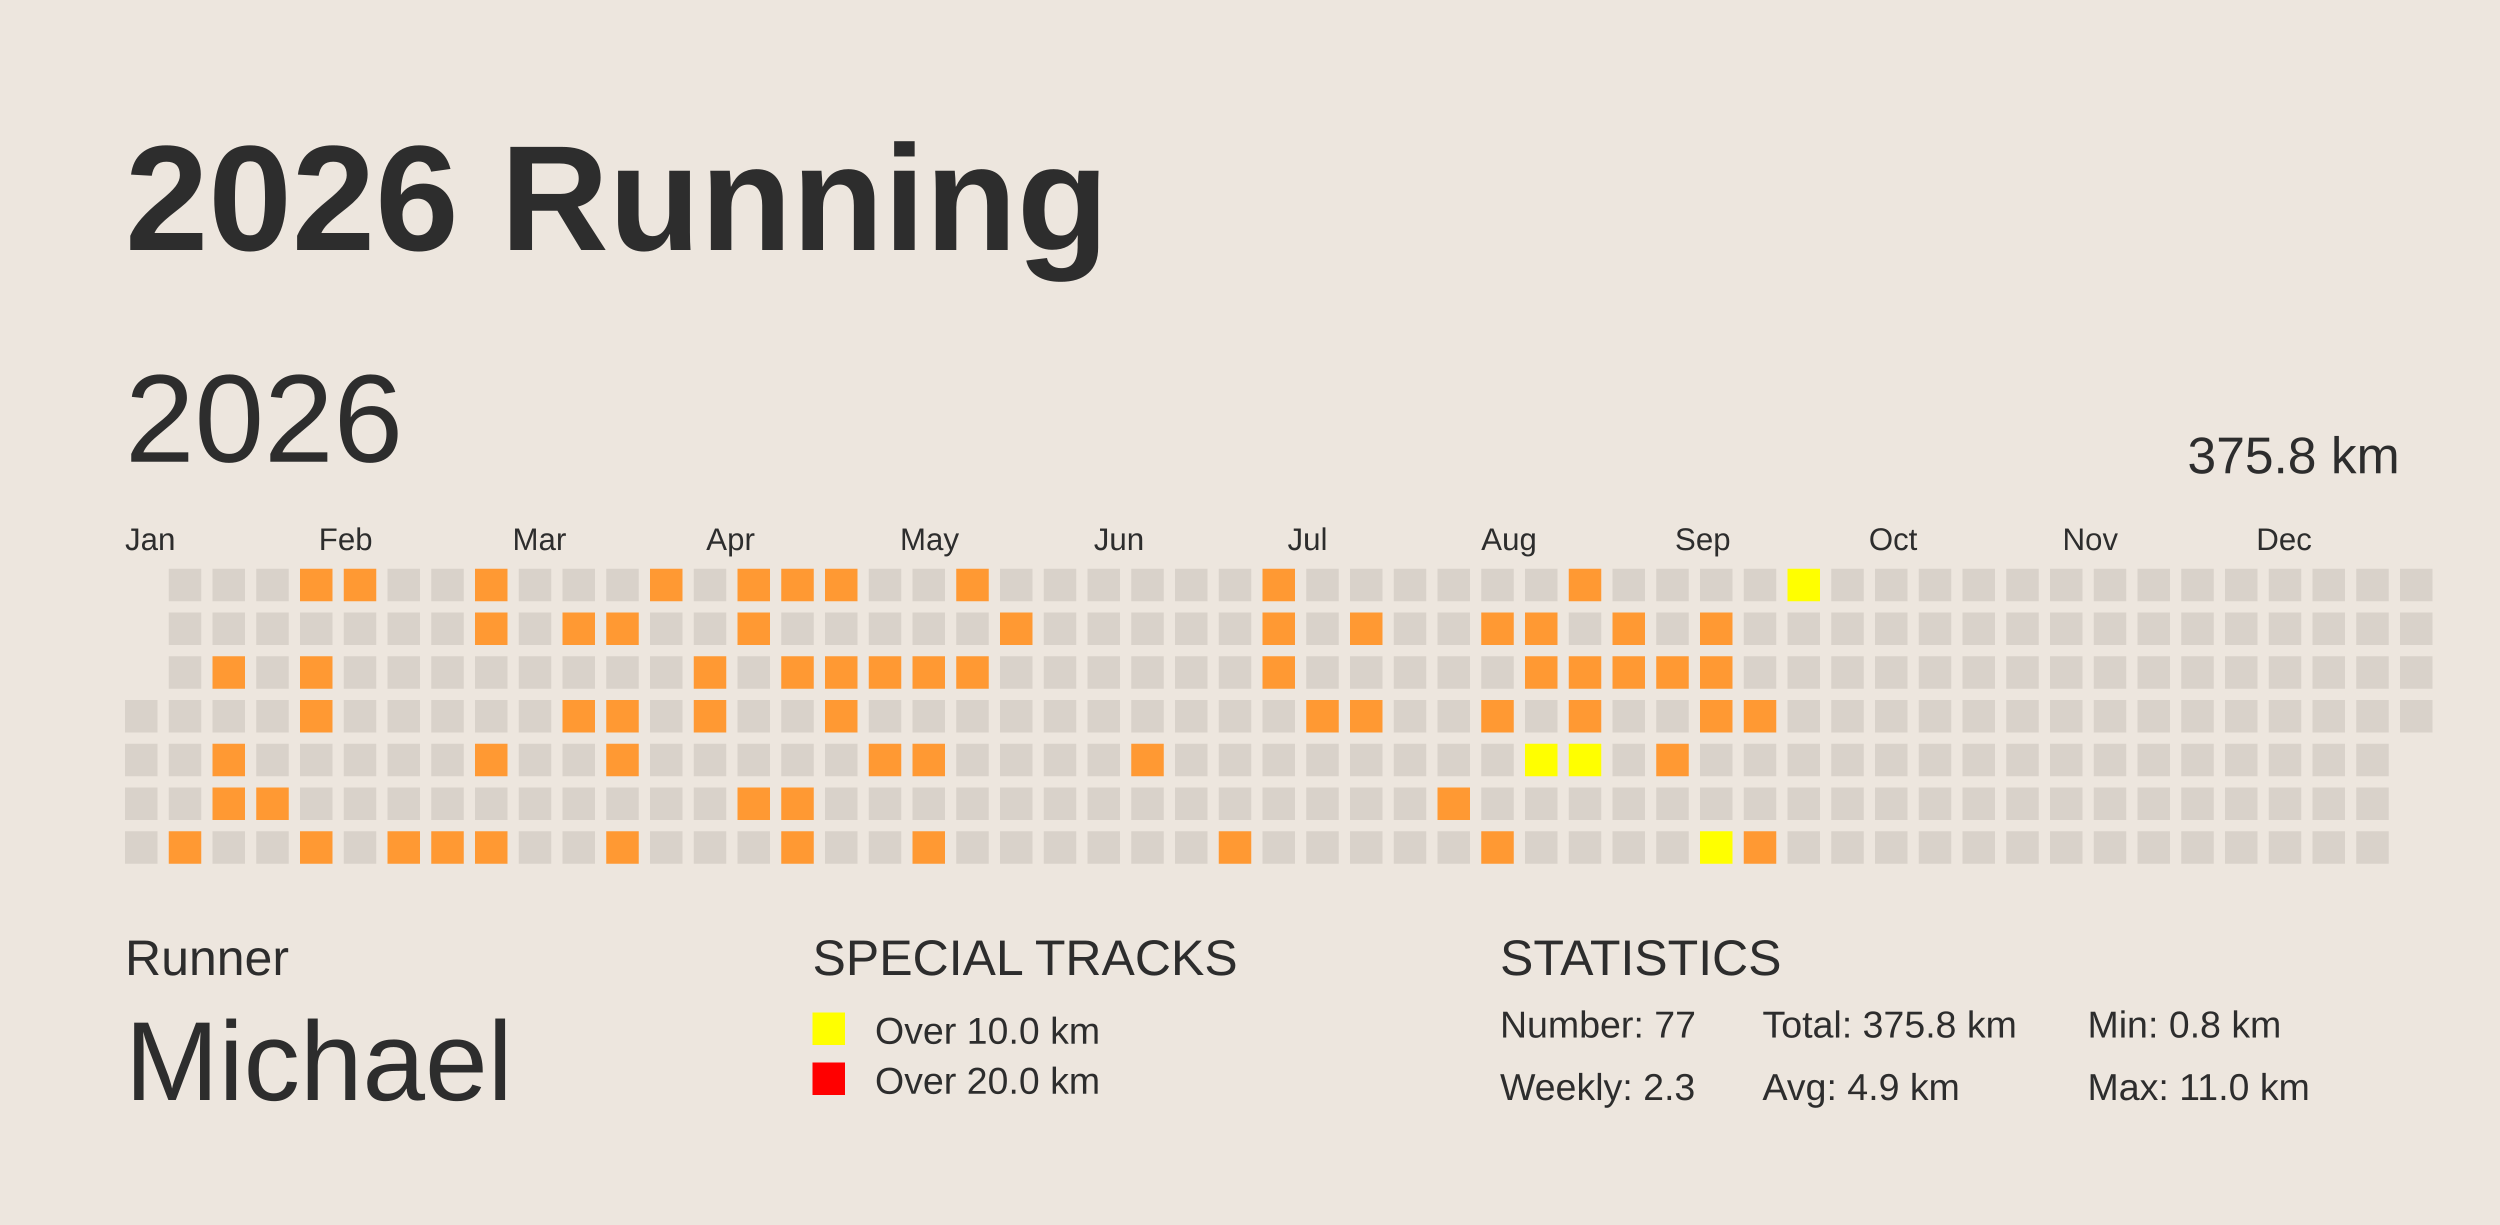
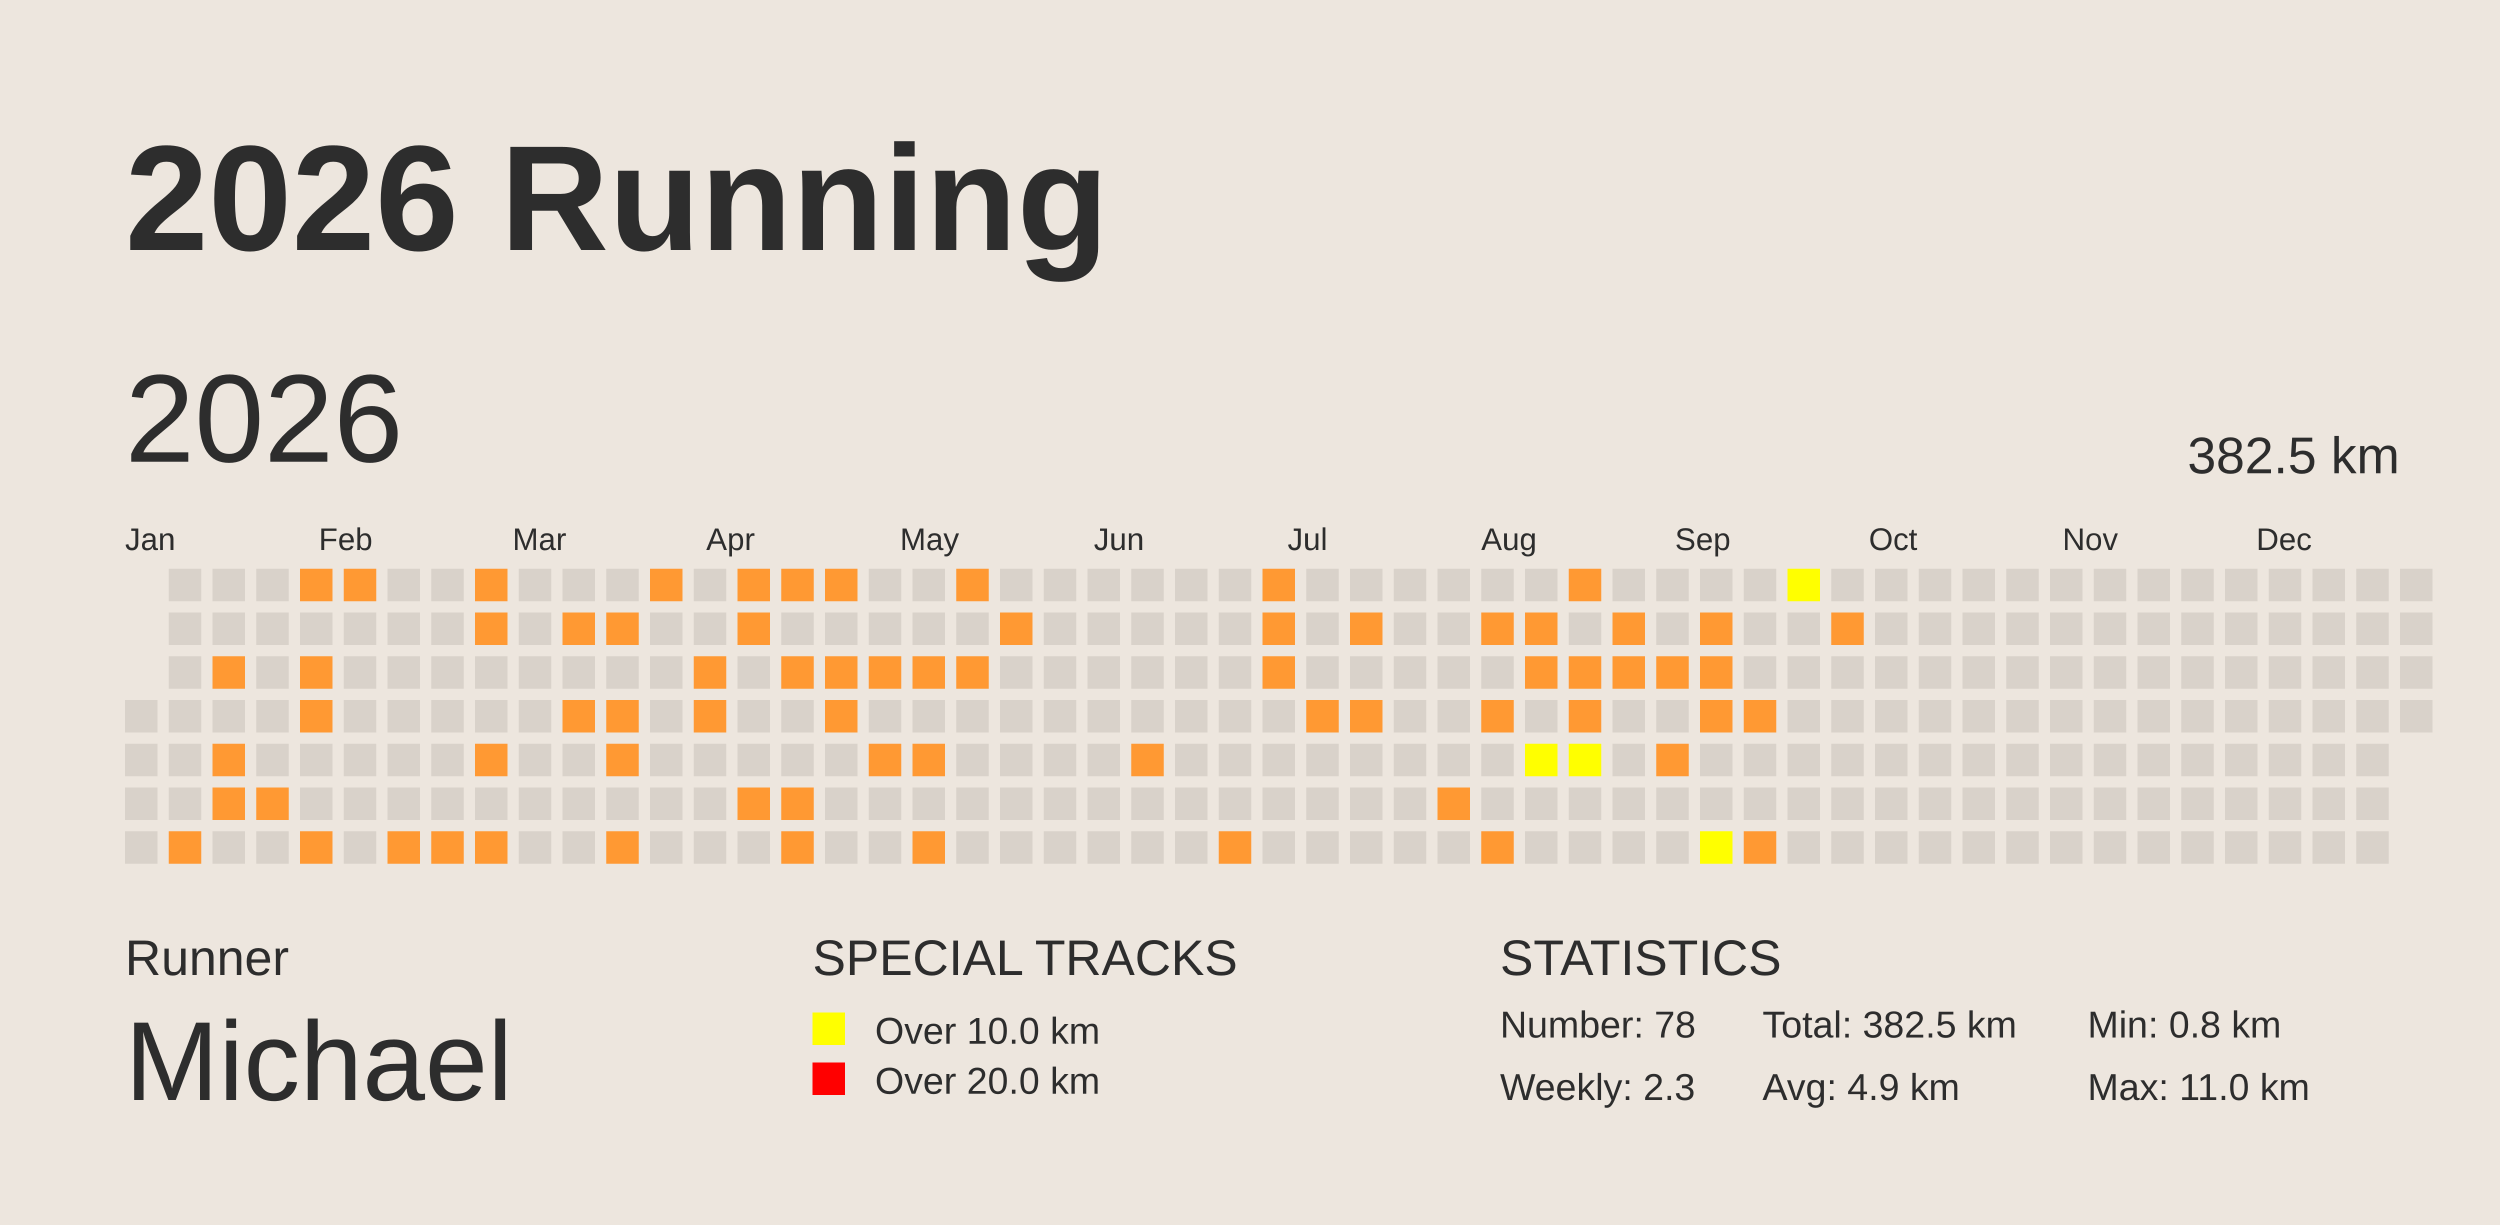
<svg xmlns="http://www.w3.org/2000/svg" baseProfile="full" height="98mm" version="1.1" viewBox="0,0,200,98" width="200mm">
  <defs />
  <rect fill="#EDE6DE" height="98" width="200" x="0" y="0" />
  <text fill="#2D2D2D" style="font-size:12px; font-family:Arial; font-weight:bold;" x="10" y="20">2026 Running</text>
  <text fill="#2D2D2D" style="font-size:4px; font-family:Arial" x="10" y="78">Runner</text>
  <text fill="#2D2D2D" style="font-size:9px; font-family:Arial" x="10" y="88">Michael</text>
  <text fill="#2D2D2D" style="font-size:4px; font-family:Arial" x="65" y="78">SPECIAL TRACKS</text>
  <rect fill="yellow" height="2.6" width="2.6" x="65" y="81" />
  <text fill="#2D2D2D" style="font-size:3px; font-family:Arial" x="70" y="83.5">Over 10.0 km</text>
  <rect fill="red" height="2.6" width="2.6" x="65" y="85" />
  <text fill="#2D2D2D" style="font-size:3px; font-family:Arial" x="70" y="87.5">Over 20.0 km</text>
  <text fill="#2D2D2D" style="font-size:4px; font-family:Arial" x="120" y="78">STATISTICS</text>
-   <text fill="#2D2D2D" style="font-size:3px; font-family:Arial" x="120" y="83">Number: 77</text>
+   <text fill="#2D2D2D" style="font-size:3px; font-family:Arial" x="120" y="83">Number: 78</text>
  <text fill="#2D2D2D" style="font-size:3px; font-family:Arial" x="120" y="88">Weekly: 2.3</text>
-   <text fill="#2D2D2D" style="font-size:3px; font-family:Arial" x="141" y="83">Total: 375.8 km</text>
+   <text fill="#2D2D2D" style="font-size:3px; font-family:Arial" x="141" y="83">Total: 382.5 km</text>
  <text fill="#2D2D2D" style="font-size:3px; font-family:Arial" x="141" y="88">Avg: 4.9 km</text>
  <text fill="#2D2D2D" style="font-size:3px; font-family:Arial" x="167" y="83">Min: 0.8 km</text>
  <text fill="#2D2D2D" style="font-size:3px; font-family:Arial" x="167" y="88">Max: 11.0 km</text>
  <text dominant-baseline="hanging" fill="#2D2D2D" style="font-size:10.0px; font-family:Arial;" x="10" y="30">2026</text>
-   <text dominant-baseline="hanging" fill="#2D2D2D" style="font-size:4.125px; font-family:Arial;" x="175" y="35">375.8 km</text>
+   <text dominant-baseline="hanging" fill="#2D2D2D" style="font-size:4.125px; font-family:Arial;" x="175" y="35">382.5 km</text>
  <text fill="#2D2D2D" style="font-size:2.5px; font-family:Arial" x="10.0" y="44">Jan</text>
  <text fill="#2D2D2D" style="font-size:2.5px; font-family:Arial" x="25.5" y="44">Feb</text>
  <text fill="#2D2D2D" style="font-size:2.5px; font-family:Arial" x="41.0" y="44">Mar</text>
  <text fill="#2D2D2D" style="font-size:2.5px; font-family:Arial" x="56.5" y="44">Apr</text>
  <text fill="#2D2D2D" style="font-size:2.5px; font-family:Arial" x="72.0" y="44">May</text>
  <text fill="#2D2D2D" style="font-size:2.5px; font-family:Arial" x="87.5" y="44">Jun</text>
  <text fill="#2D2D2D" style="font-size:2.5px; font-family:Arial" x="103.0" y="44">Jul</text>
  <text fill="#2D2D2D" style="font-size:2.5px; font-family:Arial" x="118.5" y="44">Aug</text>
  <text fill="#2D2D2D" style="font-size:2.5px; font-family:Arial" x="134.0" y="44">Sep</text>
  <text fill="#2D2D2D" style="font-size:2.5px; font-family:Arial" x="149.5" y="44">Oct</text>
  <text fill="#2D2D2D" style="font-size:2.5px; font-family:Arial" x="165.0" y="44">Nov</text>
  <text fill="#2D2D2D" style="font-size:2.5px; font-family:Arial" x="180.5" y="44">Dec</text>
  <rect fill="#D9D2CA" height="2.6" width="2.6" x="10.0" y="56.0" />
  <rect fill="#D9D2CA" height="2.6" width="2.6" x="10.0" y="59.5" />
  <rect fill="#D9D2CA" height="2.6" width="2.6" x="10.0" y="63.0" />
  <rect fill="#D9D2CA" height="2.6" width="2.6" x="10.0" y="66.5" />
  <rect fill="#D9D2CA" height="2.6" width="2.6" x="13.5" y="45.5" />
  <rect fill="#D9D2CA" height="2.6" width="2.6" x="13.5" y="49.0" />
  <rect fill="#D9D2CA" height="2.6" width="2.6" x="13.5" y="52.5" />
  <rect fill="#D9D2CA" height="2.6" width="2.6" x="13.5" y="56.0" />
  <rect fill="#D9D2CA" height="2.6" width="2.6" x="13.5" y="59.5" />
  <rect fill="#D9D2CA" height="2.6" width="2.6" x="13.5" y="63.0" />
  <rect fill="#FF9933" height="2.6" width="2.6" x="13.5" y="66.5" />
  <rect fill="#D9D2CA" height="2.6" width="2.6" x="17.0" y="45.5" />
  <rect fill="#D9D2CA" height="2.6" width="2.6" x="17.0" y="49.0" />
  <rect fill="#FF9933" height="2.6" width="2.6" x="17.0" y="52.5" />
  <rect fill="#D9D2CA" height="2.6" width="2.6" x="17.0" y="56.0" />
  <rect fill="#FF9933" height="2.6" width="2.6" x="17.0" y="59.5" />
  <rect fill="#FF9933" height="2.6" width="2.6" x="17.0" y="63.0" />
  <rect fill="#D9D2CA" height="2.6" width="2.6" x="17.0" y="66.5" />
  <rect fill="#D9D2CA" height="2.6" width="2.6" x="20.5" y="45.5" />
  <rect fill="#D9D2CA" height="2.6" width="2.6" x="20.5" y="49.0" />
  <rect fill="#D9D2CA" height="2.6" width="2.6" x="20.5" y="52.5" />
  <rect fill="#D9D2CA" height="2.6" width="2.6" x="20.5" y="56.0" />
  <rect fill="#D9D2CA" height="2.6" width="2.6" x="20.5" y="59.5" />
  <rect fill="#FF9933" height="2.6" width="2.6" x="20.5" y="63.0" />
  <rect fill="#D9D2CA" height="2.6" width="2.6" x="20.5" y="66.5" />
  <rect fill="#FF9933" height="2.6" width="2.6" x="24.0" y="45.5" />
  <rect fill="#D9D2CA" height="2.6" width="2.6" x="24.0" y="49.0" />
  <rect fill="#FF9933" height="2.6" width="2.6" x="24.0" y="52.5" />
  <rect fill="#FF9933" height="2.6" width="2.6" x="24.0" y="56.0" />
  <rect fill="#D9D2CA" height="2.6" width="2.6" x="24.0" y="59.5" />
  <rect fill="#D9D2CA" height="2.6" width="2.6" x="24.0" y="63.0" />
  <rect fill="#FF9933" height="2.6" width="2.6" x="24.0" y="66.5" />
  <rect fill="#FF9933" height="2.6" width="2.6" x="27.5" y="45.5" />
  <rect fill="#D9D2CA" height="2.6" width="2.6" x="27.5" y="49.0" />
  <rect fill="#D9D2CA" height="2.6" width="2.6" x="27.5" y="52.5" />
  <rect fill="#D9D2CA" height="2.6" width="2.6" x="27.5" y="56.0" />
  <rect fill="#D9D2CA" height="2.6" width="2.6" x="27.5" y="59.5" />
  <rect fill="#D9D2CA" height="2.6" width="2.6" x="27.5" y="63.0" />
  <rect fill="#D9D2CA" height="2.6" width="2.6" x="27.5" y="66.5" />
  <rect fill="#D9D2CA" height="2.6" width="2.6" x="31.0" y="45.5" />
  <rect fill="#D9D2CA" height="2.6" width="2.6" x="31.0" y="49.0" />
  <rect fill="#D9D2CA" height="2.6" width="2.6" x="31.0" y="52.5" />
  <rect fill="#D9D2CA" height="2.6" width="2.6" x="31.0" y="56.0" />
  <rect fill="#D9D2CA" height="2.6" width="2.6" x="31.0" y="59.5" />
  <rect fill="#D9D2CA" height="2.6" width="2.6" x="31.0" y="63.0" />
  <rect fill="#FF9933" height="2.6" width="2.6" x="31.0" y="66.5" />
  <rect fill="#D9D2CA" height="2.6" width="2.6" x="34.5" y="45.5" />
  <rect fill="#D9D2CA" height="2.6" width="2.6" x="34.5" y="49.0" />
  <rect fill="#D9D2CA" height="2.6" width="2.6" x="34.5" y="52.5" />
  <rect fill="#D9D2CA" height="2.6" width="2.6" x="34.5" y="56.0" />
  <rect fill="#D9D2CA" height="2.6" width="2.6" x="34.5" y="59.5" />
  <rect fill="#D9D2CA" height="2.6" width="2.6" x="34.5" y="63.0" />
  <rect fill="#FF9933" height="2.6" width="2.6" x="34.5" y="66.5" />
  <rect fill="#FF9933" height="2.6" width="2.6" x="38.0" y="45.5" />
  <rect fill="#FF9933" height="2.6" width="2.6" x="38.0" y="49.0" />
  <rect fill="#D9D2CA" height="2.6" width="2.6" x="38.0" y="52.5" />
  <rect fill="#D9D2CA" height="2.6" width="2.6" x="38.0" y="56.0" />
  <rect fill="#FF9933" height="2.6" width="2.6" x="38.0" y="59.5" />
  <rect fill="#D9D2CA" height="2.6" width="2.6" x="38.0" y="63.0" />
  <rect fill="#FF9933" height="2.6" width="2.6" x="38.0" y="66.5" />
  <rect fill="#D9D2CA" height="2.6" width="2.6" x="41.5" y="45.5" />
  <rect fill="#D9D2CA" height="2.6" width="2.6" x="41.5" y="49.0" />
  <rect fill="#D9D2CA" height="2.6" width="2.6" x="41.5" y="52.5" />
  <rect fill="#D9D2CA" height="2.6" width="2.6" x="41.5" y="56.0" />
  <rect fill="#D9D2CA" height="2.6" width="2.6" x="41.5" y="59.5" />
  <rect fill="#D9D2CA" height="2.6" width="2.6" x="41.5" y="63.0" />
  <rect fill="#D9D2CA" height="2.6" width="2.6" x="41.5" y="66.5" />
  <rect fill="#D9D2CA" height="2.6" width="2.6" x="45.0" y="45.5" />
  <rect fill="#FF9933" height="2.6" width="2.6" x="45.0" y="49.0" />
  <rect fill="#D9D2CA" height="2.6" width="2.6" x="45.0" y="52.5" />
  <rect fill="#FF9933" height="2.6" width="2.6" x="45.0" y="56.0" />
  <rect fill="#D9D2CA" height="2.6" width="2.6" x="45.0" y="59.5" />
  <rect fill="#D9D2CA" height="2.6" width="2.6" x="45.0" y="63.0" />
  <rect fill="#D9D2CA" height="2.6" width="2.6" x="45.0" y="66.5" />
  <rect fill="#D9D2CA" height="2.6" width="2.6" x="48.5" y="45.5" />
  <rect fill="#FF9933" height="2.6" width="2.6" x="48.5" y="49.0" />
  <rect fill="#D9D2CA" height="2.6" width="2.6" x="48.5" y="52.5" />
  <rect fill="#FF9933" height="2.6" width="2.6" x="48.5" y="56.0" />
  <rect fill="#FF9933" height="2.6" width="2.6" x="48.5" y="59.5" />
  <rect fill="#D9D2CA" height="2.6" width="2.6" x="48.5" y="63.0" />
  <rect fill="#FF9933" height="2.6" width="2.6" x="48.5" y="66.5" />
  <rect fill="#FF9933" height="2.6" width="2.6" x="52.0" y="45.5" />
  <rect fill="#D9D2CA" height="2.6" width="2.6" x="52.0" y="49.0" />
  <rect fill="#D9D2CA" height="2.6" width="2.6" x="52.0" y="52.5" />
  <rect fill="#D9D2CA" height="2.6" width="2.6" x="52.0" y="56.0" />
  <rect fill="#D9D2CA" height="2.6" width="2.6" x="52.0" y="59.5" />
  <rect fill="#D9D2CA" height="2.6" width="2.6" x="52.0" y="63.0" />
  <rect fill="#D9D2CA" height="2.6" width="2.6" x="52.0" y="66.5" />
  <rect fill="#D9D2CA" height="2.6" width="2.6" x="55.5" y="45.5" />
  <rect fill="#D9D2CA" height="2.6" width="2.6" x="55.5" y="49.0" />
  <rect fill="#FF9933" height="2.6" width="2.6" x="55.5" y="52.5" />
  <rect fill="#FF9933" height="2.6" width="2.6" x="55.5" y="56.0" />
  <rect fill="#D9D2CA" height="2.6" width="2.6" x="55.5" y="59.5" />
  <rect fill="#D9D2CA" height="2.6" width="2.6" x="55.5" y="63.0" />
  <rect fill="#D9D2CA" height="2.6" width="2.6" x="55.5" y="66.5" />
  <rect fill="#FF9933" height="2.6" width="2.6" x="59.0" y="45.5" />
  <rect fill="#FF9933" height="2.6" width="2.6" x="59.0" y="49.0" />
  <rect fill="#D9D2CA" height="2.6" width="2.6" x="59.0" y="52.5" />
  <rect fill="#D9D2CA" height="2.6" width="2.6" x="59.0" y="56.0" />
  <rect fill="#D9D2CA" height="2.6" width="2.6" x="59.0" y="59.5" />
  <rect fill="#FF9933" height="2.6" width="2.6" x="59.0" y="63.0" />
  <rect fill="#D9D2CA" height="2.6" width="2.6" x="59.0" y="66.5" />
  <rect fill="#FF9933" height="2.6" width="2.6" x="62.5" y="45.5" />
  <rect fill="#D9D2CA" height="2.6" width="2.6" x="62.5" y="49.0" />
  <rect fill="#FF9933" height="2.6" width="2.6" x="62.5" y="52.5" />
  <rect fill="#D9D2CA" height="2.6" width="2.6" x="62.5" y="56.0" />
  <rect fill="#D9D2CA" height="2.6" width="2.6" x="62.5" y="59.5" />
  <rect fill="#FF9933" height="2.6" width="2.6" x="62.5" y="63.0" />
  <rect fill="#FF9933" height="2.6" width="2.6" x="62.5" y="66.5" />
  <rect fill="#FF9933" height="2.6" width="2.6" x="66.0" y="45.5" />
  <rect fill="#D9D2CA" height="2.6" width="2.6" x="66.0" y="49.0" />
  <rect fill="#FF9933" height="2.6" width="2.6" x="66.0" y="52.5" />
  <rect fill="#FF9933" height="2.6" width="2.6" x="66.0" y="56.0" />
  <rect fill="#D9D2CA" height="2.6" width="2.6" x="66.0" y="59.5" />
  <rect fill="#D9D2CA" height="2.6" width="2.6" x="66.0" y="63.0" />
  <rect fill="#D9D2CA" height="2.6" width="2.6" x="66.0" y="66.5" />
  <rect fill="#D9D2CA" height="2.6" width="2.6" x="69.5" y="45.5" />
  <rect fill="#D9D2CA" height="2.6" width="2.6" x="69.5" y="49.0" />
  <rect fill="#FF9933" height="2.6" width="2.6" x="69.5" y="52.5" />
  <rect fill="#D9D2CA" height="2.6" width="2.6" x="69.5" y="56.0" />
  <rect fill="#FF9933" height="2.6" width="2.6" x="69.5" y="59.5" />
  <rect fill="#D9D2CA" height="2.6" width="2.6" x="69.5" y="63.0" />
  <rect fill="#D9D2CA" height="2.6" width="2.6" x="69.5" y="66.5" />
  <rect fill="#D9D2CA" height="2.6" width="2.6" x="73.0" y="45.5" />
  <rect fill="#D9D2CA" height="2.6" width="2.6" x="73.0" y="49.0" />
  <rect fill="#FF9933" height="2.6" width="2.6" x="73.0" y="52.5" />
  <rect fill="#D9D2CA" height="2.6" width="2.6" x="73.0" y="56.0" />
  <rect fill="#FF9933" height="2.6" width="2.6" x="73.0" y="59.5" />
  <rect fill="#D9D2CA" height="2.6" width="2.6" x="73.0" y="63.0" />
  <rect fill="#FF9933" height="2.6" width="2.6" x="73.0" y="66.5" />
  <rect fill="#FF9933" height="2.6" width="2.6" x="76.5" y="45.5" />
  <rect fill="#D9D2CA" height="2.6" width="2.6" x="76.5" y="49.0" />
  <rect fill="#FF9933" height="2.6" width="2.6" x="76.5" y="52.5" />
  <rect fill="#D9D2CA" height="2.6" width="2.6" x="76.5" y="56.0" />
  <rect fill="#D9D2CA" height="2.6" width="2.6" x="76.5" y="59.5" />
  <rect fill="#D9D2CA" height="2.6" width="2.6" x="76.5" y="63.0" />
  <rect fill="#D9D2CA" height="2.6" width="2.6" x="76.5" y="66.5" />
  <rect fill="#D9D2CA" height="2.6" width="2.6" x="80.0" y="45.5" />
  <rect fill="#FF9933" height="2.6" width="2.6" x="80.0" y="49.0" />
  <rect fill="#D9D2CA" height="2.6" width="2.6" x="80.0" y="52.5" />
  <rect fill="#D9D2CA" height="2.6" width="2.6" x="80.0" y="56.0" />
  <rect fill="#D9D2CA" height="2.6" width="2.6" x="80.0" y="59.5" />
  <rect fill="#D9D2CA" height="2.6" width="2.6" x="80.0" y="63.0" />
  <rect fill="#D9D2CA" height="2.6" width="2.6" x="80.0" y="66.5" />
  <rect fill="#D9D2CA" height="2.6" width="2.6" x="83.5" y="45.5" />
  <rect fill="#D9D2CA" height="2.6" width="2.6" x="83.5" y="49.0" />
  <rect fill="#D9D2CA" height="2.6" width="2.6" x="83.5" y="52.5" />
  <rect fill="#D9D2CA" height="2.6" width="2.6" x="83.5" y="56.0" />
  <rect fill="#D9D2CA" height="2.6" width="2.6" x="83.5" y="59.5" />
  <rect fill="#D9D2CA" height="2.6" width="2.6" x="83.5" y="63.0" />
  <rect fill="#D9D2CA" height="2.6" width="2.6" x="83.5" y="66.5" />
  <rect fill="#D9D2CA" height="2.6" width="2.6" x="87.0" y="45.5" />
  <rect fill="#D9D2CA" height="2.6" width="2.6" x="87.0" y="49.0" />
  <rect fill="#D9D2CA" height="2.6" width="2.6" x="87.0" y="52.5" />
  <rect fill="#D9D2CA" height="2.6" width="2.6" x="87.0" y="56.0" />
  <rect fill="#D9D2CA" height="2.6" width="2.6" x="87.0" y="59.5" />
  <rect fill="#D9D2CA" height="2.6" width="2.6" x="87.0" y="63.0" />
  <rect fill="#D9D2CA" height="2.6" width="2.6" x="87.0" y="66.5" />
  <rect fill="#D9D2CA" height="2.6" width="2.6" x="90.5" y="45.5" />
  <rect fill="#D9D2CA" height="2.6" width="2.6" x="90.5" y="49.0" />
  <rect fill="#D9D2CA" height="2.6" width="2.6" x="90.5" y="52.5" />
  <rect fill="#D9D2CA" height="2.6" width="2.6" x="90.5" y="56.0" />
  <rect fill="#FF9933" height="2.6" width="2.6" x="90.5" y="59.5" />
  <rect fill="#D9D2CA" height="2.6" width="2.6" x="90.5" y="63.0" />
  <rect fill="#D9D2CA" height="2.6" width="2.6" x="90.5" y="66.5" />
  <rect fill="#D9D2CA" height="2.6" width="2.6" x="94.0" y="45.5" />
  <rect fill="#D9D2CA" height="2.6" width="2.6" x="94.0" y="49.0" />
  <rect fill="#D9D2CA" height="2.6" width="2.6" x="94.0" y="52.5" />
  <rect fill="#D9D2CA" height="2.6" width="2.6" x="94.0" y="56.0" />
  <rect fill="#D9D2CA" height="2.6" width="2.6" x="94.0" y="59.5" />
  <rect fill="#D9D2CA" height="2.6" width="2.6" x="94.0" y="63.0" />
  <rect fill="#D9D2CA" height="2.6" width="2.6" x="94.0" y="66.5" />
  <rect fill="#D9D2CA" height="2.6" width="2.6" x="97.5" y="45.5" />
  <rect fill="#D9D2CA" height="2.6" width="2.6" x="97.5" y="49.0" />
  <rect fill="#D9D2CA" height="2.6" width="2.6" x="97.5" y="52.5" />
  <rect fill="#D9D2CA" height="2.6" width="2.6" x="97.5" y="56.0" />
  <rect fill="#D9D2CA" height="2.6" width="2.6" x="97.5" y="59.5" />
  <rect fill="#D9D2CA" height="2.6" width="2.6" x="97.5" y="63.0" />
  <rect fill="#FF9933" height="2.6" width="2.6" x="97.5" y="66.5" />
  <rect fill="#FF9933" height="2.6" width="2.6" x="101.0" y="45.5" />
  <rect fill="#FF9933" height="2.6" width="2.6" x="101.0" y="49.0" />
  <rect fill="#FF9933" height="2.6" width="2.6" x="101.0" y="52.5" />
  <rect fill="#D9D2CA" height="2.6" width="2.6" x="101.0" y="56.0" />
  <rect fill="#D9D2CA" height="2.6" width="2.6" x="101.0" y="59.5" />
  <rect fill="#D9D2CA" height="2.6" width="2.6" x="101.0" y="63.0" />
  <rect fill="#D9D2CA" height="2.6" width="2.6" x="101.0" y="66.5" />
  <rect fill="#D9D2CA" height="2.6" width="2.6" x="104.5" y="45.5" />
  <rect fill="#D9D2CA" height="2.6" width="2.6" x="104.5" y="49.0" />
  <rect fill="#D9D2CA" height="2.6" width="2.6" x="104.5" y="52.5" />
  <rect fill="#FF9933" height="2.6" width="2.6" x="104.5" y="56.0" />
  <rect fill="#D9D2CA" height="2.6" width="2.6" x="104.5" y="59.5" />
  <rect fill="#D9D2CA" height="2.6" width="2.6" x="104.5" y="63.0" />
  <rect fill="#D9D2CA" height="2.6" width="2.6" x="104.5" y="66.5" />
  <rect fill="#D9D2CA" height="2.6" width="2.6" x="108.0" y="45.5" />
  <rect fill="#FF9933" height="2.6" width="2.6" x="108.0" y="49.0" />
  <rect fill="#D9D2CA" height="2.6" width="2.6" x="108.0" y="52.5" />
  <rect fill="#FF9933" height="2.6" width="2.6" x="108.0" y="56.0" />
  <rect fill="#D9D2CA" height="2.6" width="2.6" x="108.0" y="59.5" />
  <rect fill="#D9D2CA" height="2.6" width="2.6" x="108.0" y="63.0" />
  <rect fill="#D9D2CA" height="2.6" width="2.6" x="108.0" y="66.5" />
  <rect fill="#D9D2CA" height="2.6" width="2.6" x="111.5" y="45.5" />
  <rect fill="#D9D2CA" height="2.6" width="2.6" x="111.5" y="49.0" />
  <rect fill="#D9D2CA" height="2.6" width="2.6" x="111.5" y="52.5" />
  <rect fill="#D9D2CA" height="2.6" width="2.6" x="111.5" y="56.0" />
  <rect fill="#D9D2CA" height="2.6" width="2.6" x="111.5" y="59.5" />
  <rect fill="#D9D2CA" height="2.6" width="2.6" x="111.5" y="63.0" />
  <rect fill="#D9D2CA" height="2.6" width="2.6" x="111.5" y="66.5" />
  <rect fill="#D9D2CA" height="2.6" width="2.6" x="115.0" y="45.5" />
  <rect fill="#D9D2CA" height="2.6" width="2.6" x="115.0" y="49.0" />
  <rect fill="#D9D2CA" height="2.6" width="2.6" x="115.0" y="52.5" />
  <rect fill="#D9D2CA" height="2.6" width="2.6" x="115.0" y="56.0" />
  <rect fill="#D9D2CA" height="2.6" width="2.6" x="115.0" y="59.5" />
  <rect fill="#FF9933" height="2.6" width="2.6" x="115.0" y="63.0" />
  <rect fill="#D9D2CA" height="2.6" width="2.6" x="115.0" y="66.5" />
  <rect fill="#D9D2CA" height="2.6" width="2.6" x="118.5" y="45.5" />
  <rect fill="#FF9933" height="2.6" width="2.6" x="118.5" y="49.0" />
  <rect fill="#D9D2CA" height="2.6" width="2.6" x="118.5" y="52.5" />
  <rect fill="#FF9933" height="2.6" width="2.6" x="118.5" y="56.0" />
  <rect fill="#D9D2CA" height="2.6" width="2.6" x="118.5" y="59.5" />
  <rect fill="#D9D2CA" height="2.6" width="2.6" x="118.5" y="63.0" />
  <rect fill="#FF9933" height="2.6" width="2.6" x="118.5" y="66.5" />
  <rect fill="#D9D2CA" height="2.6" width="2.6" x="122.0" y="45.5" />
  <rect fill="#FF9933" height="2.6" width="2.6" x="122.0" y="49.0" />
  <rect fill="#FF9933" height="2.6" width="2.6" x="122.0" y="52.5" />
  <rect fill="#D9D2CA" height="2.6" width="2.6" x="122.0" y="56.0" />
  <rect fill="yellow" height="2.6" width="2.6" x="122.0" y="59.5" />
  <rect fill="#D9D2CA" height="2.6" width="2.6" x="122.0" y="63.0" />
  <rect fill="#D9D2CA" height="2.6" width="2.6" x="122.0" y="66.5" />
  <rect fill="#FF9933" height="2.6" width="2.6" x="125.5" y="45.5" />
  <rect fill="#D9D2CA" height="2.6" width="2.6" x="125.5" y="49.0" />
  <rect fill="#FF9933" height="2.6" width="2.6" x="125.5" y="52.5" />
  <rect fill="#FF9933" height="2.6" width="2.6" x="125.5" y="56.0" />
  <rect fill="yellow" height="2.6" width="2.6" x="125.5" y="59.5" />
  <rect fill="#D9D2CA" height="2.6" width="2.6" x="125.5" y="63.0" />
  <rect fill="#D9D2CA" height="2.6" width="2.6" x="125.5" y="66.5" />
  <rect fill="#D9D2CA" height="2.6" width="2.6" x="129.0" y="45.5" />
  <rect fill="#FF9933" height="2.6" width="2.6" x="129.0" y="49.0" />
  <rect fill="#FF9933" height="2.6" width="2.6" x="129.0" y="52.5" />
  <rect fill="#D9D2CA" height="2.6" width="2.6" x="129.0" y="56.0" />
  <rect fill="#D9D2CA" height="2.6" width="2.6" x="129.0" y="59.5" />
  <rect fill="#D9D2CA" height="2.6" width="2.6" x="129.0" y="63.0" />
  <rect fill="#D9D2CA" height="2.6" width="2.6" x="129.0" y="66.5" />
  <rect fill="#D9D2CA" height="2.6" width="2.6" x="132.5" y="45.5" />
  <rect fill="#D9D2CA" height="2.6" width="2.6" x="132.5" y="49.0" />
  <rect fill="#FF9933" height="2.6" width="2.6" x="132.5" y="52.5" />
  <rect fill="#D9D2CA" height="2.6" width="2.6" x="132.5" y="56.0" />
  <rect fill="#FF9933" height="2.6" width="2.6" x="132.5" y="59.5" />
  <rect fill="#D9D2CA" height="2.6" width="2.6" x="132.5" y="63.0" />
  <rect fill="#D9D2CA" height="2.6" width="2.6" x="132.5" y="66.5" />
  <rect fill="#D9D2CA" height="2.6" width="2.6" x="136.0" y="45.5" />
  <rect fill="#FF9933" height="2.6" width="2.6" x="136.0" y="49.0" />
  <rect fill="#FF9933" height="2.6" width="2.6" x="136.0" y="52.5" />
  <rect fill="#FF9933" height="2.6" width="2.6" x="136.0" y="56.0" />
  <rect fill="#D9D2CA" height="2.6" width="2.6" x="136.0" y="59.5" />
  <rect fill="#D9D2CA" height="2.6" width="2.6" x="136.0" y="63.0" />
  <rect fill="yellow" height="2.6" width="2.6" x="136.0" y="66.5" />
  <rect fill="#D9D2CA" height="2.6" width="2.6" x="139.5" y="45.5" />
  <rect fill="#D9D2CA" height="2.6" width="2.6" x="139.5" y="49.0" />
  <rect fill="#D9D2CA" height="2.6" width="2.6" x="139.5" y="52.5" />
  <rect fill="#FF9933" height="2.6" width="2.6" x="139.5" y="56.0" />
  <rect fill="#D9D2CA" height="2.6" width="2.6" x="139.5" y="59.5" />
  <rect fill="#D9D2CA" height="2.6" width="2.6" x="139.5" y="63.0" />
  <rect fill="#FF9933" height="2.6" width="2.6" x="139.5" y="66.5" />
  <rect fill="yellow" height="2.6" width="2.6" x="143.0" y="45.5" />
  <rect fill="#D9D2CA" height="2.6" width="2.6" x="143.0" y="49.0" />
  <rect fill="#D9D2CA" height="2.6" width="2.6" x="143.0" y="52.5" />
  <rect fill="#D9D2CA" height="2.6" width="2.6" x="143.0" y="56.0" />
  <rect fill="#D9D2CA" height="2.6" width="2.6" x="143.0" y="59.5" />
  <rect fill="#D9D2CA" height="2.6" width="2.6" x="143.0" y="63.0" />
  <rect fill="#D9D2CA" height="2.6" width="2.6" x="143.0" y="66.5" />
  <rect fill="#D9D2CA" height="2.6" width="2.6" x="146.5" y="45.5" />
-   <rect fill="#D9D2CA" height="2.6" width="2.6" x="146.5" y="49.0" />
+   <rect fill="#FF9933" height="2.6" width="2.6" x="146.5" y="49.0" />
  <rect fill="#D9D2CA" height="2.6" width="2.6" x="146.5" y="52.5" />
  <rect fill="#D9D2CA" height="2.6" width="2.6" x="146.5" y="56.0" />
  <rect fill="#D9D2CA" height="2.6" width="2.6" x="146.5" y="59.5" />
  <rect fill="#D9D2CA" height="2.6" width="2.6" x="146.5" y="63.0" />
  <rect fill="#D9D2CA" height="2.6" width="2.6" x="146.5" y="66.5" />
  <rect fill="#D9D2CA" height="2.6" width="2.6" x="150.0" y="45.5" />
  <rect fill="#D9D2CA" height="2.6" width="2.6" x="150.0" y="49.0" />
  <rect fill="#D9D2CA" height="2.6" width="2.6" x="150.0" y="52.5" />
  <rect fill="#D9D2CA" height="2.6" width="2.6" x="150.0" y="56.0" />
  <rect fill="#D9D2CA" height="2.6" width="2.6" x="150.0" y="59.5" />
  <rect fill="#D9D2CA" height="2.6" width="2.6" x="150.0" y="63.0" />
  <rect fill="#D9D2CA" height="2.6" width="2.6" x="150.0" y="66.5" />
  <rect fill="#D9D2CA" height="2.6" width="2.6" x="153.5" y="45.5" />
  <rect fill="#D9D2CA" height="2.6" width="2.6" x="153.5" y="49.0" />
  <rect fill="#D9D2CA" height="2.6" width="2.6" x="153.5" y="52.5" />
  <rect fill="#D9D2CA" height="2.6" width="2.6" x="153.5" y="56.0" />
  <rect fill="#D9D2CA" height="2.6" width="2.6" x="153.5" y="59.5" />
  <rect fill="#D9D2CA" height="2.6" width="2.6" x="153.5" y="63.0" />
  <rect fill="#D9D2CA" height="2.6" width="2.6" x="153.5" y="66.5" />
  <rect fill="#D9D2CA" height="2.6" width="2.6" x="157.0" y="45.5" />
  <rect fill="#D9D2CA" height="2.6" width="2.6" x="157.0" y="49.0" />
  <rect fill="#D9D2CA" height="2.6" width="2.6" x="157.0" y="52.5" />
  <rect fill="#D9D2CA" height="2.6" width="2.6" x="157.0" y="56.0" />
  <rect fill="#D9D2CA" height="2.6" width="2.6" x="157.0" y="59.5" />
  <rect fill="#D9D2CA" height="2.6" width="2.6" x="157.0" y="63.0" />
  <rect fill="#D9D2CA" height="2.6" width="2.6" x="157.0" y="66.5" />
  <rect fill="#D9D2CA" height="2.6" width="2.6" x="160.5" y="45.5" />
  <rect fill="#D9D2CA" height="2.6" width="2.6" x="160.5" y="49.0" />
  <rect fill="#D9D2CA" height="2.6" width="2.6" x="160.5" y="52.5" />
  <rect fill="#D9D2CA" height="2.6" width="2.6" x="160.5" y="56.0" />
  <rect fill="#D9D2CA" height="2.6" width="2.6" x="160.5" y="59.5" />
  <rect fill="#D9D2CA" height="2.6" width="2.6" x="160.5" y="63.0" />
  <rect fill="#D9D2CA" height="2.6" width="2.6" x="160.5" y="66.5" />
  <rect fill="#D9D2CA" height="2.6" width="2.6" x="164.0" y="45.5" />
  <rect fill="#D9D2CA" height="2.6" width="2.6" x="164.0" y="49.0" />
  <rect fill="#D9D2CA" height="2.6" width="2.6" x="164.0" y="52.5" />
  <rect fill="#D9D2CA" height="2.6" width="2.6" x="164.0" y="56.0" />
  <rect fill="#D9D2CA" height="2.6" width="2.6" x="164.0" y="59.5" />
  <rect fill="#D9D2CA" height="2.6" width="2.6" x="164.0" y="63.0" />
  <rect fill="#D9D2CA" height="2.6" width="2.6" x="164.0" y="66.5" />
  <rect fill="#D9D2CA" height="2.6" width="2.6" x="167.5" y="45.5" />
  <rect fill="#D9D2CA" height="2.6" width="2.6" x="167.5" y="49.0" />
  <rect fill="#D9D2CA" height="2.6" width="2.6" x="167.5" y="52.5" />
  <rect fill="#D9D2CA" height="2.6" width="2.6" x="167.5" y="56.0" />
  <rect fill="#D9D2CA" height="2.6" width="2.6" x="167.5" y="59.5" />
  <rect fill="#D9D2CA" height="2.6" width="2.6" x="167.5" y="63.0" />
  <rect fill="#D9D2CA" height="2.6" width="2.6" x="167.5" y="66.5" />
  <rect fill="#D9D2CA" height="2.6" width="2.6" x="171.0" y="45.5" />
  <rect fill="#D9D2CA" height="2.6" width="2.6" x="171.0" y="49.0" />
  <rect fill="#D9D2CA" height="2.6" width="2.6" x="171.0" y="52.5" />
  <rect fill="#D9D2CA" height="2.6" width="2.6" x="171.0" y="56.0" />
  <rect fill="#D9D2CA" height="2.6" width="2.6" x="171.0" y="59.5" />
  <rect fill="#D9D2CA" height="2.6" width="2.6" x="171.0" y="63.0" />
  <rect fill="#D9D2CA" height="2.6" width="2.6" x="171.0" y="66.5" />
  <rect fill="#D9D2CA" height="2.6" width="2.6" x="174.5" y="45.5" />
  <rect fill="#D9D2CA" height="2.6" width="2.6" x="174.5" y="49.0" />
  <rect fill="#D9D2CA" height="2.6" width="2.6" x="174.5" y="52.5" />
  <rect fill="#D9D2CA" height="2.6" width="2.6" x="174.5" y="56.0" />
  <rect fill="#D9D2CA" height="2.6" width="2.6" x="174.5" y="59.5" />
  <rect fill="#D9D2CA" height="2.6" width="2.6" x="174.5" y="63.0" />
  <rect fill="#D9D2CA" height="2.6" width="2.6" x="174.5" y="66.5" />
  <rect fill="#D9D2CA" height="2.6" width="2.6" x="178.0" y="45.5" />
  <rect fill="#D9D2CA" height="2.6" width="2.6" x="178.0" y="49.0" />
  <rect fill="#D9D2CA" height="2.6" width="2.6" x="178.0" y="52.5" />
  <rect fill="#D9D2CA" height="2.6" width="2.6" x="178.0" y="56.0" />
  <rect fill="#D9D2CA" height="2.6" width="2.6" x="178.0" y="59.5" />
  <rect fill="#D9D2CA" height="2.6" width="2.6" x="178.0" y="63.0" />
  <rect fill="#D9D2CA" height="2.6" width="2.6" x="178.0" y="66.5" />
  <rect fill="#D9D2CA" height="2.6" width="2.6" x="181.5" y="45.5" />
  <rect fill="#D9D2CA" height="2.6" width="2.6" x="181.5" y="49.0" />
  <rect fill="#D9D2CA" height="2.6" width="2.6" x="181.5" y="52.5" />
  <rect fill="#D9D2CA" height="2.6" width="2.6" x="181.5" y="56.0" />
  <rect fill="#D9D2CA" height="2.6" width="2.6" x="181.5" y="59.5" />
  <rect fill="#D9D2CA" height="2.6" width="2.6" x="181.5" y="63.0" />
  <rect fill="#D9D2CA" height="2.6" width="2.6" x="181.5" y="66.5" />
  <rect fill="#D9D2CA" height="2.6" width="2.6" x="185.0" y="45.5" />
  <rect fill="#D9D2CA" height="2.6" width="2.6" x="185.0" y="49.0" />
  <rect fill="#D9D2CA" height="2.6" width="2.6" x="185.0" y="52.5" />
  <rect fill="#D9D2CA" height="2.6" width="2.6" x="185.0" y="56.0" />
  <rect fill="#D9D2CA" height="2.6" width="2.6" x="185.0" y="59.5" />
  <rect fill="#D9D2CA" height="2.6" width="2.6" x="185.0" y="63.0" />
  <rect fill="#D9D2CA" height="2.6" width="2.6" x="185.0" y="66.5" />
  <rect fill="#D9D2CA" height="2.6" width="2.6" x="188.5" y="45.5" />
  <rect fill="#D9D2CA" height="2.6" width="2.6" x="188.5" y="49.0" />
  <rect fill="#D9D2CA" height="2.6" width="2.6" x="188.5" y="52.5" />
  <rect fill="#D9D2CA" height="2.6" width="2.6" x="188.5" y="56.0" />
  <rect fill="#D9D2CA" height="2.6" width="2.6" x="188.5" y="59.5" />
  <rect fill="#D9D2CA" height="2.6" width="2.6" x="188.5" y="63.0" />
  <rect fill="#D9D2CA" height="2.6" width="2.6" x="188.5" y="66.5" />
  <rect fill="#D9D2CA" height="2.6" width="2.6" x="192.0" y="45.5" />
  <rect fill="#D9D2CA" height="2.6" width="2.6" x="192.0" y="49.0" />
  <rect fill="#D9D2CA" height="2.6" width="2.6" x="192.0" y="52.5" />
  <rect fill="#D9D2CA" height="2.6" width="2.6" x="192.0" y="56.0" />
</svg>
